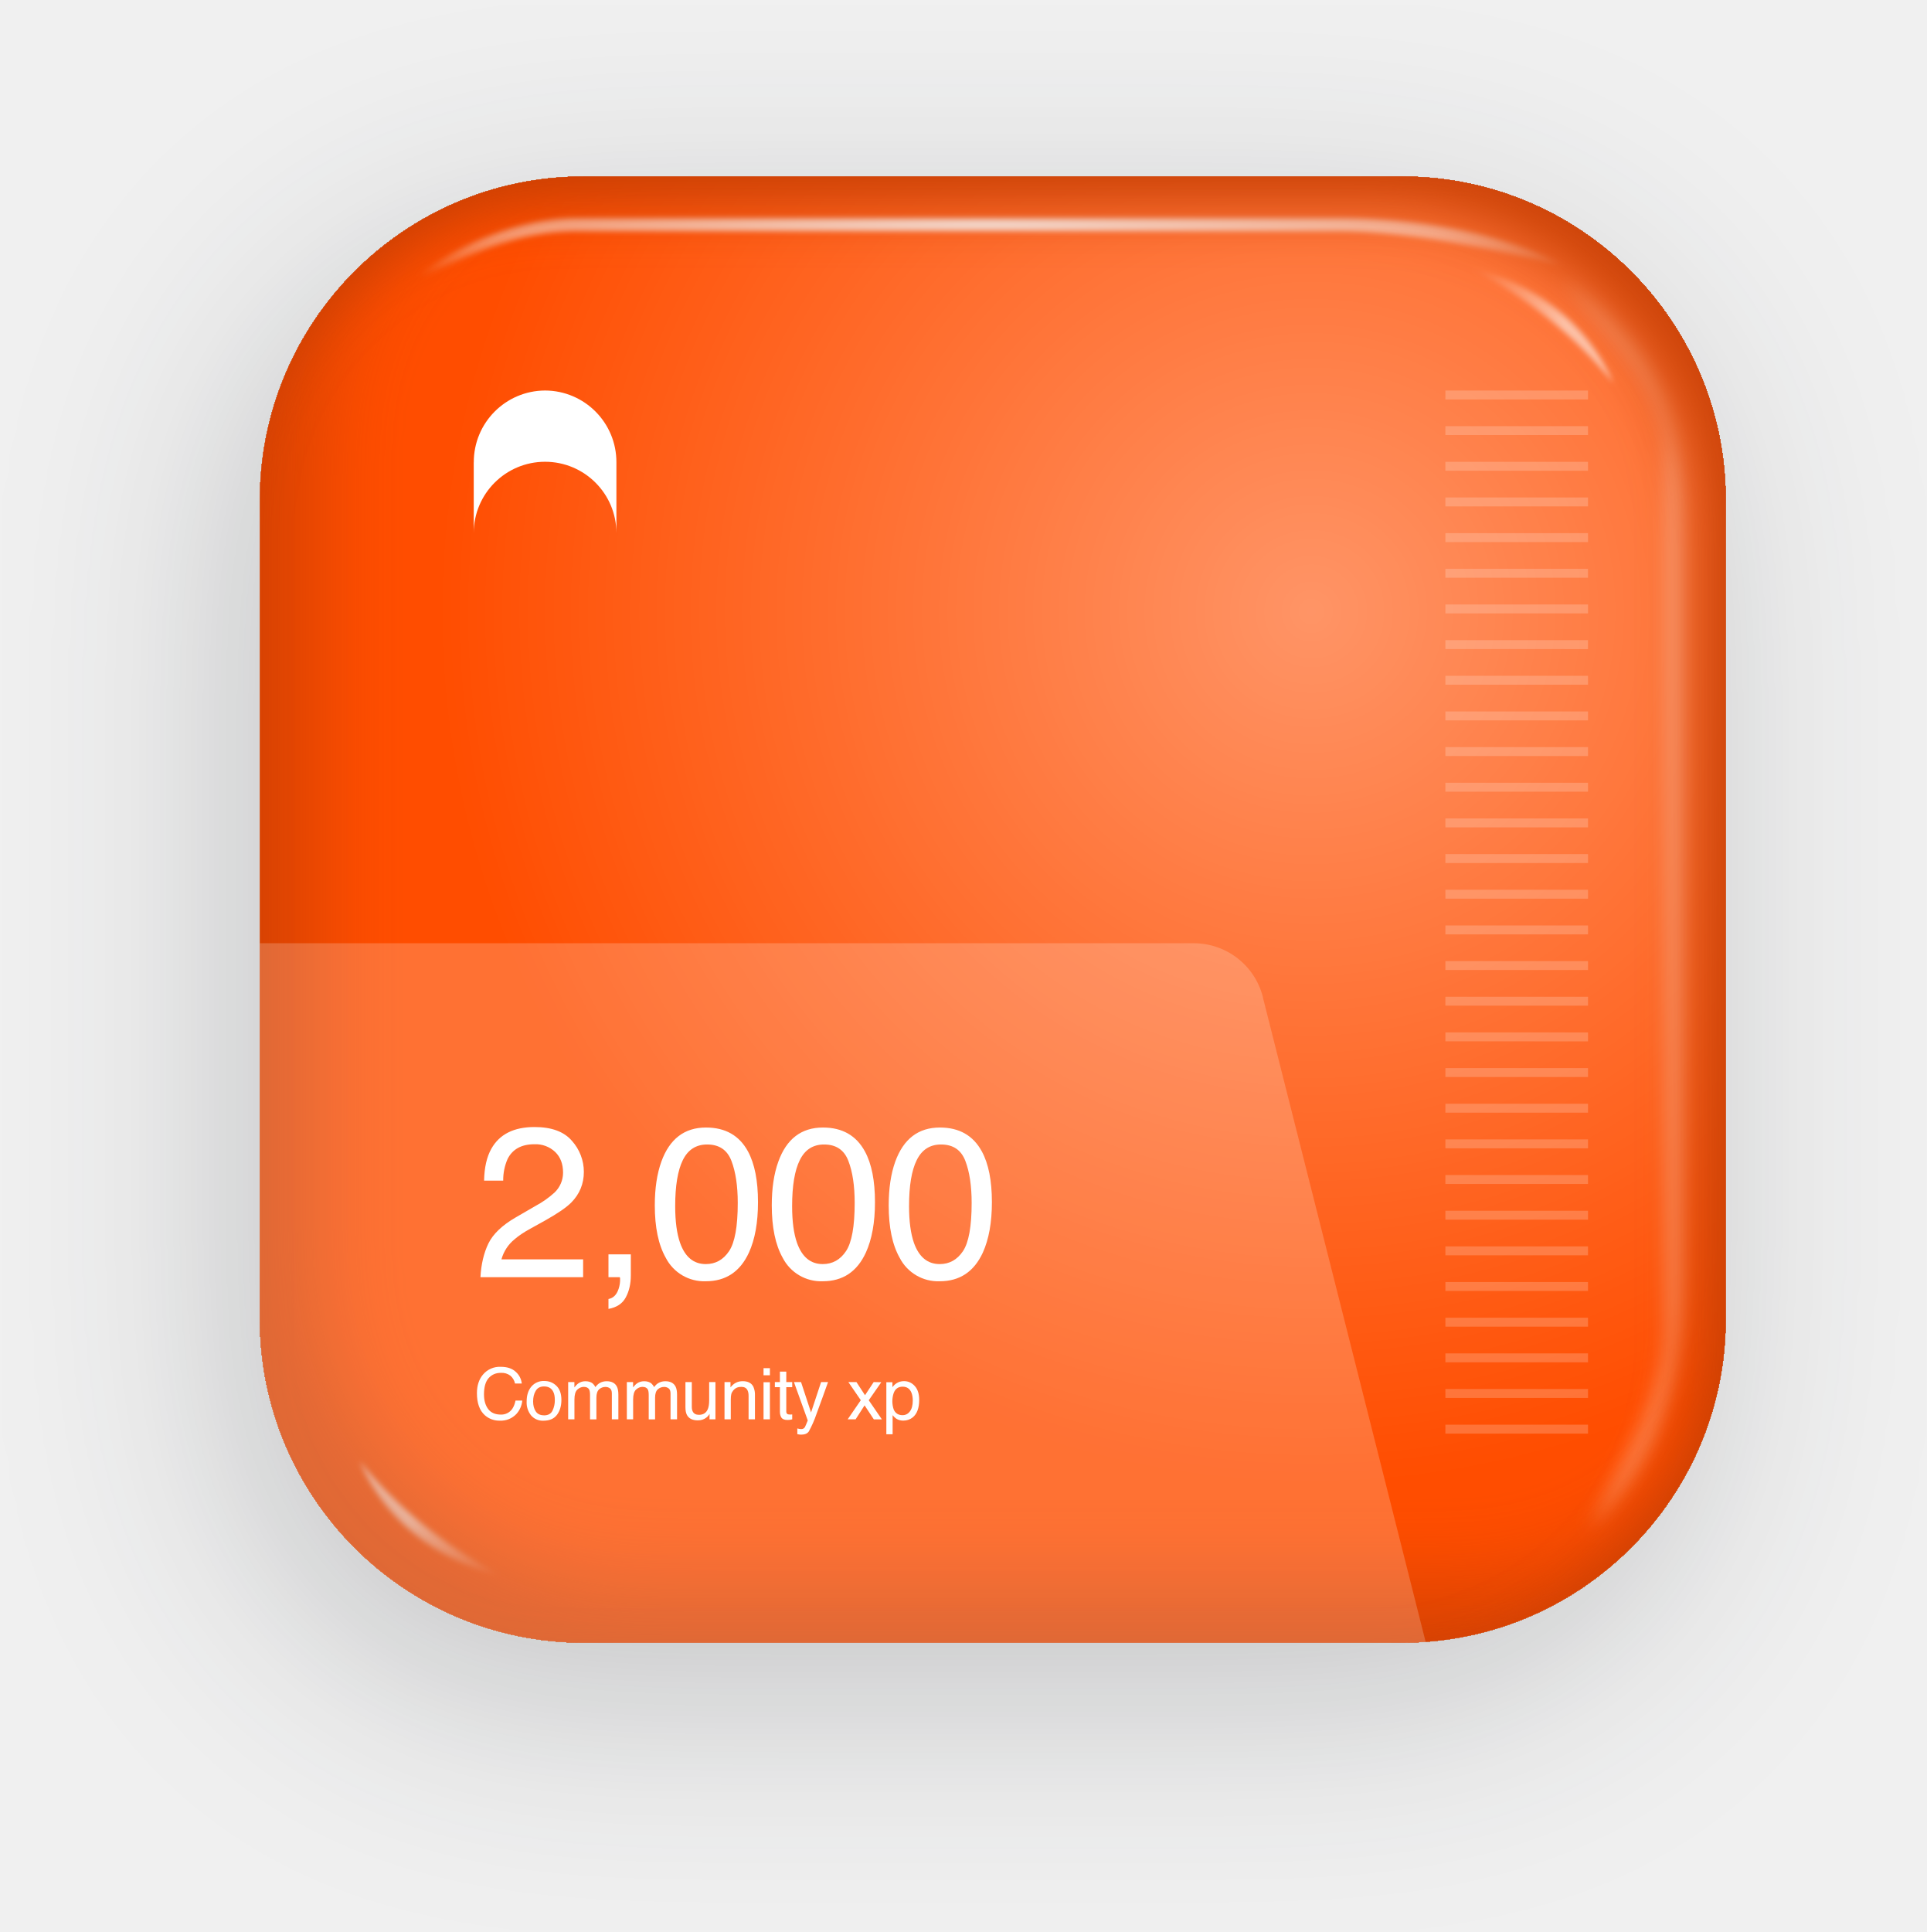
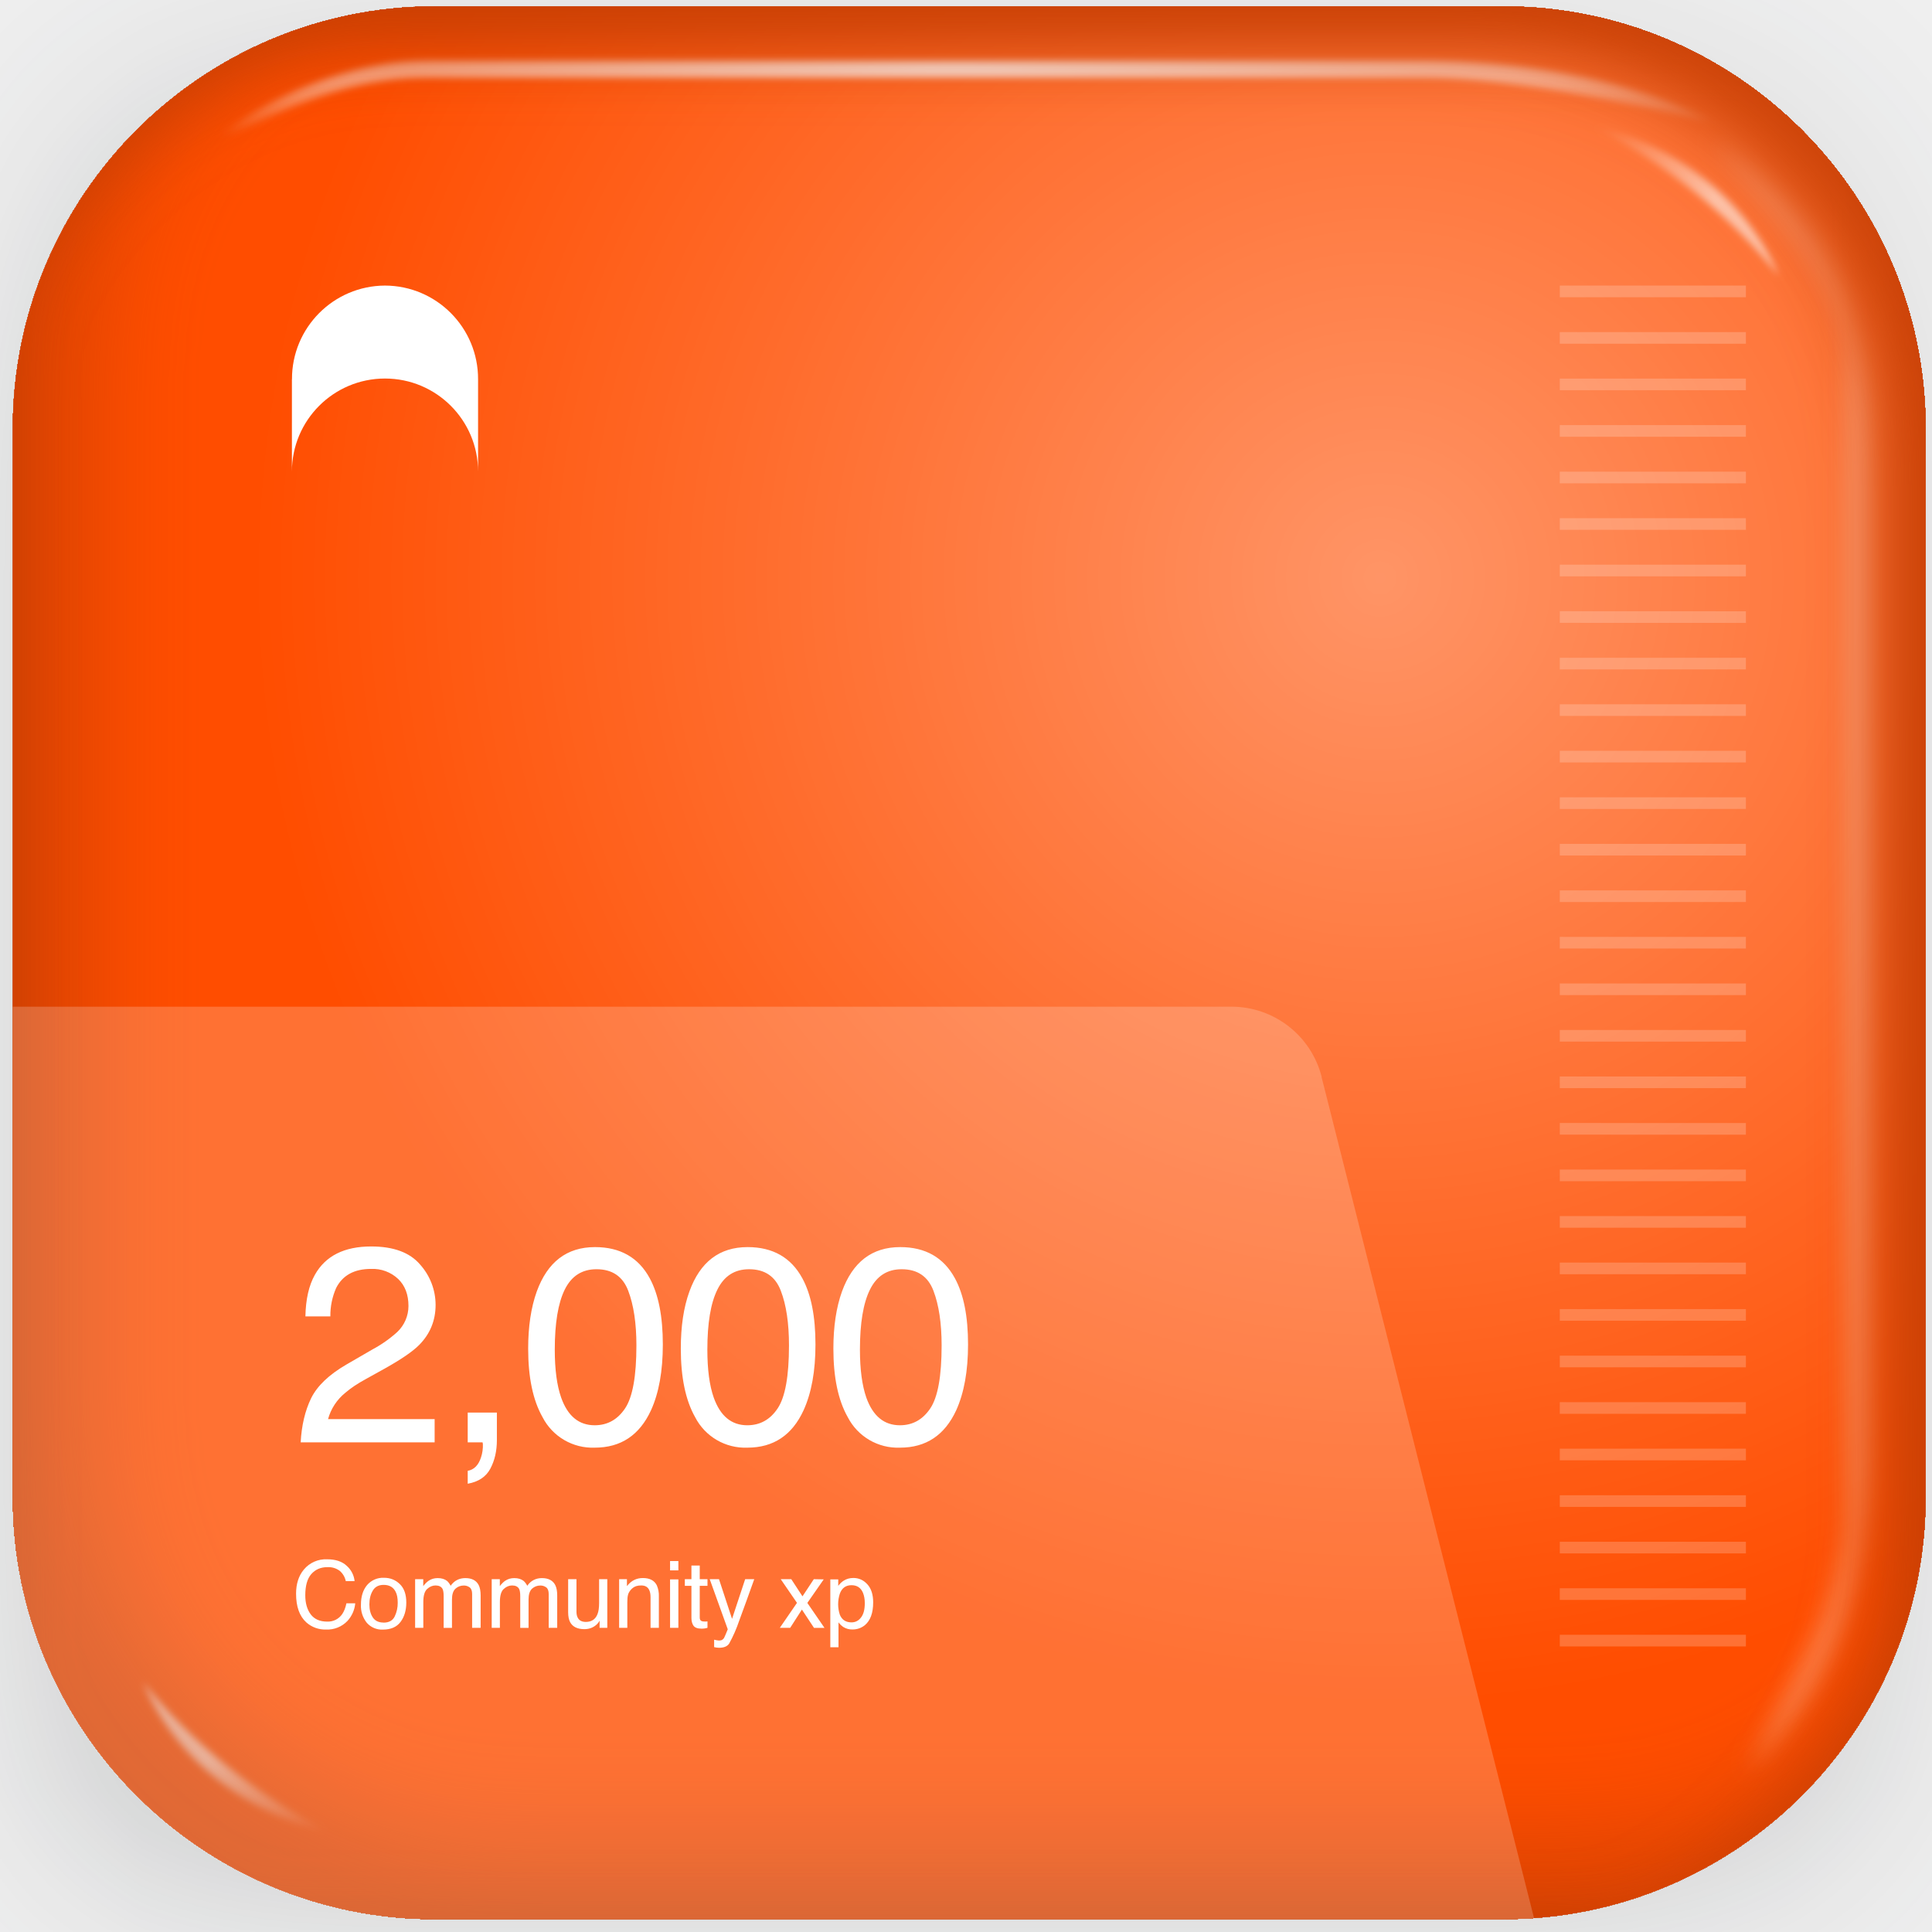
- <svg xmlns="http://www.w3.org/2000/svg" viewBox="0 0 393 394" fill="none">
-   <g filter="url(#a)">
-     <mask id="b" style="mask-type:alpha" maskUnits="userSpaceOnUse" x="53" y="36" width="299" height="299">
+ <svg xmlns="http://www.w3.org/2000/svg" viewBox="51 35 302 302" fill="none">
+   <g filter="url(#filter0_dii_1501_41964)">
+     <mask id="mask0_1501_41964" style="mask-type:alpha" maskUnits="userSpaceOnUse" x="53" y="36" width="299" height="299">
      <rect x="53" y="36" width="299" height="299" rx="65.99" fill="#FF4D00" />
    </mask>
-     <g mask="url(#b)">
+     <g mask="url(#mask0_1501_41964)">
      <rect x="53" y="36" width="299" height="299" rx="65.99" fill="#FF4D00" />
-       <rect x="53" y="36" width="299" height="299" rx="65.99" fill="url(#c)" fill-opacity=".4" />
-       <g opacity=".3" filter="url(#d)">
+       <rect x="53" y="36" width="299" height="299" rx="65.99" fill="url(#paint0_radial_1501_41964)" fill-opacity=".4" />
+       <g opacity=".3" filter="url(#filter1_f_1501_41964)">
        <path d="M343.53 103.74c0-32.4-19.95-42.53-24.52-47.6 3.3 7.7 20.73 19.86 20.73 35.92v178.41c0 16.58-13.24 33.38-15.19 41.75 3.22-5.15 18.98-14.89 18.98-53.43V103.74Z" fill="#fff" />
      </g>
-       <g filter="url(#e)">
-         <path d="M117.82 44.47c-15.88 0-29.97 9.15-35.04 13.72 7.7-3.3 19.57-11.1 35.04-11.1h155.05c16.59 0 37.47 5.07 45.84 7.01-5.15-3.2-21.54-9.63-45.84-9.63H117.82Z" fill="url(#f)" />
+       <g filter="url(#filter2_f_1501_41964)">
+         <path d="M117.82 44.47c-15.88 0-29.97 9.15-35.04 13.72 7.7-3.3 19.57-11.1 35.04-11.1h155.05c16.59 0 37.47 5.07 45.84 7.01-5.15-3.2-21.54-9.63-45.84-9.63H117.82Z" fill="url(#paint1_radial_1501_41964)" />
      </g>
-       <g filter="url(#g)">
-         <path d="M73.34 298c8.57 20.06 29.4 23.48 29.4 23.48l-.96-.48a88.1 88.1 0 0 1-28.44-23Z" fill="url(#h)" />
+       <g filter="url(#filter3_f_1501_41964)">
+         <path d="M73.34 298c8.57 20.06 29.4 23.48 29.4 23.48l-.96-.48a88.1 88.1 0 0 1-28.44-23Z" fill="url(#paint2_linear_1501_41964)" />
      </g>
-       <g opacity=".6" filter="url(#i)">
-         <path d="M329.08 78.1c-8.57-20.06-29.4-23.48-29.4-23.48l.96.49a88.1 88.1 0 0 1 28.44 23Z" fill="url(#j)" />
+       <g opacity=".6" filter="url(#filter4_f_1501_41964)">
+         <path d="M329.08 78.1c-8.57-20.06-29.4-23.48-29.4-23.48l.96.49a88.1 88.1 0 0 1 28.44 23Z" fill="url(#paint3_linear_1501_41964)" />
      </g>
    </g>
  </g>
  <path stroke="#fff" stroke-opacity=".2" stroke-width="1.82" d="M323.91 80.55h-29.09" />
  <path stroke="#fff" stroke-opacity=".2" stroke-width="1.82" d="M323.91 87.82h-29.09" />
  <path stroke="#fff" stroke-opacity=".2" stroke-width="1.82" d="M323.91 95.09h-29.09" />
  <path stroke="#fff" stroke-opacity=".2" stroke-width="1.82" d="M323.91 102.36h-29.09" />
  <path stroke="#fff" stroke-opacity=".2" stroke-width="1.82" d="M323.91 109.64h-29.09" />
  <path stroke="#fff" stroke-opacity=".2" stroke-width="1.82" d="M323.91 116.91h-29.09" />
  <path stroke="#fff" stroke-opacity=".2" stroke-width="1.82" d="M323.91 124.18h-29.09" />
  <path stroke="#fff" stroke-opacity=".2" stroke-width="1.82" d="m323.91 131.46-29.09-.01" />
  <path stroke="#fff" stroke-opacity=".2" stroke-width="1.82" d="M323.91 138.73h-29.09" />
  <path stroke="#fff" stroke-opacity=".2" stroke-width="1.82" d="M323.91 146h-29.09" />
  <path stroke="#fff" stroke-opacity=".2" stroke-width="1.82" d="M323.91 153.27h-29.09" />
  <path stroke="#fff" stroke-opacity=".2" stroke-width="1.82" d="M323.91 160.54h-29.09" />
  <path stroke="#fff" stroke-opacity=".2" stroke-width="1.82" d="M323.91 167.82h-29.09" />
  <path stroke="#fff" stroke-opacity=".2" stroke-width="1.82" d="M323.91 175.09h-29.09" />
  <path stroke="#fff" stroke-opacity=".2" stroke-width="1.82" d="M323.91 182.36h-29.09" />
  <path stroke="#fff" stroke-opacity=".2" stroke-width="1.82" d="M323.91 189.64h-29.09" />
  <path stroke="#fff" stroke-opacity=".2" stroke-width="1.82" d="M323.91 196.91h-29.09" />
  <path stroke="#fff" stroke-opacity=".2" stroke-width="1.82" d="M323.91 204.18h-29.09" />
  <path stroke="#fff" stroke-opacity=".2" stroke-width="1.82" d="m323.91 211.46-29.09-.01" />
  <path stroke="#fff" stroke-opacity=".2" stroke-width="1.82" d="M323.91 218.73h-29.09" />
  <path stroke="#fff" stroke-opacity=".2" stroke-width="1.82" d="M323.91 226h-29.09" />
  <path stroke="#fff" stroke-opacity=".2" stroke-width="1.82" d="M323.91 233.27h-29.09" />
  <path stroke="#fff" stroke-opacity=".2" stroke-width="1.82" d="M323.91 240.54h-29.09" />
  <path stroke="#fff" stroke-opacity=".2" stroke-width="1.82" d="M323.91 247.82h-29.09" />
  <path stroke="#fff" stroke-opacity=".2" stroke-width="1.82" d="M323.91 255.09h-29.09" />
  <path stroke="#fff" stroke-opacity=".2" stroke-width="1.82" d="M323.91 262.36h-29.09" />
  <path stroke="#fff" stroke-opacity=".2" stroke-width="1.82" d="M323.91 269.64h-29.09" />
  <path stroke="#fff" stroke-opacity=".2" stroke-width="1.82" d="M323.91 276.91h-29.09" />
  <path stroke="#fff" stroke-opacity=".2" stroke-width="1.82" d="M323.91 284.18h-29.09" />
  <path stroke="#fff" stroke-opacity=".2" stroke-width="1.82" d="M323.91 291.45h-29.09" />
-   <mask id="m" style="mask-type:alpha" maskUnits="userSpaceOnUse" x="53" y="35" width="299" height="300">
-     <rect x="53" y="35" width="299" height="300" rx="65.64" fill="url(#k)" />
-     <rect x="53" y="35" width="299" height="300" rx="65.64" fill="url(#l)" fill-opacity=".5" />
+   <mask id="mask1_1501_41964" style="mask-type:alpha" maskUnits="userSpaceOnUse" x="53" y="35" width="299" height="300">
+     <rect x="53" y="35" width="299" height="300" rx="65.64" fill="url(#paint4_linear_1501_41964)" />
+     <rect x="53" y="35" width="299" height="300" rx="65.64" fill="url(#paint5_radial_1501_41964)" fill-opacity=".5" />
  </mask>
-   <g filter="url(#n)" mask="url(#m)">
+   <g filter="url(#filter5_b_1501_41964)" mask="url(#mask1_1501_41964)">
    <path d="M257.6 203.35a14.55 14.55 0 0 0-14.11-10.99H23.9a14.55 14.55 0 0 0-14.55 14.55v147.27c0 8.03 6.52 14.55 14.55 14.55h256.78c9.48 0 16.42-8.92 14.1-18.11l-37.2-147.27Z" fill="#fff" fill-opacity=".2" />
  </g>
  <path d="M98 260.45c.14-2.62.68-4.91 1.62-6.86.95-1.94 2.8-3.71 5.54-5.3l4.09-2.37a19.24 19.24 0 0 0 3.86-2.72 5.6 5.6 0 0 0 1.74-4.05c0-1.78-.53-3.18-1.6-4.22a5.8 5.8 0 0 0-4.25-1.58c-2.63 0-4.45 1-5.46 2.99a10.68 10.68 0 0 0-.9 4.43h-3.9c.05-2.66.54-4.83 1.48-6.5 1.66-2.96 4.6-4.43 8.8-4.43 3.49 0 6.04.94 7.65 2.83a9.46 9.46 0 0 1 2.42 6.3c0 2.45-.86 4.54-2.57 6.27-1 1.01-2.78 2.23-5.35 3.67l-2.92 1.62c-1.4.76-2.49 1.5-3.28 2.19a8 8 0 0 0-2.69 4.11h16.66v3.63H98Zm26.11 4.46c.98-.17 1.67-.86 2.07-2.07a5.85 5.85 0 0 0 .3-2.13.96.96 0 0 0-.05-.25h-2.32v-4.65h4.56v4.3c0 1.7-.34 3.18-1.02 4.46-.68 1.28-1.86 2.06-3.54 2.36v-2.02Zm19.9-34.97c3.94 0 6.8 1.63 8.56 4.88 1.36 2.52 2.04 5.96 2.04 10.34 0 4.14-.61 7.57-1.85 10.29-1.79 3.89-4.72 5.84-8.78 5.84a8.8 8.8 0 0 1-8.18-4.78c-1.5-2.65-2.24-6.22-2.24-10.7 0-3.46.45-6.44 1.34-8.92 1.68-4.63 4.71-6.95 9.1-6.95Zm-.05 27.85c1.99 0 3.57-.88 4.75-2.64 1.18-1.76 1.77-5.04 1.77-9.84 0-3.47-.43-6.32-1.28-8.55-.85-2.24-2.5-3.36-4.96-3.36-2.26 0-3.92 1.06-4.97 3.2-1.03 2.1-1.55 5.23-1.55 9.37 0 3.1.33 5.6 1 7.5 1.02 2.88 2.77 4.32 5.24 4.32Zm23.9-27.85c3.94 0 6.8 1.63 8.56 4.88 1.37 2.52 2.05 5.96 2.05 10.34 0 4.14-.62 7.57-1.86 10.29-1.79 3.89-4.71 5.84-8.78 5.84a8.8 8.8 0 0 1-8.18-4.78c-1.49-2.65-2.23-6.22-2.23-10.7 0-3.46.44-6.44 1.34-8.92 1.67-4.63 4.7-6.95 9.1-6.95Zm-.05 27.85c2 0 3.58-.88 4.75-2.64 1.18-1.76 1.77-5.04 1.77-9.84 0-3.47-.42-6.32-1.28-8.55-.85-2.24-2.5-3.36-4.96-3.36-2.26 0-3.91 1.06-4.96 3.2-1.04 2.1-1.56 5.23-1.56 9.37 0 3.1.33 5.6 1 7.5 1.03 2.88 2.77 4.32 5.24 4.32Zm23.9-27.85c3.95 0 6.8 1.63 8.56 4.88 1.37 2.52 2.05 5.96 2.05 10.34 0 4.14-.62 7.57-1.85 10.29-1.8 3.89-4.72 5.84-8.78 5.84a8.8 8.8 0 0 1-8.18-4.78c-1.5-2.65-2.24-6.22-2.24-10.7 0-3.46.45-6.44 1.34-8.92 1.68-4.63 4.71-6.95 9.1-6.95Zm-.04 27.85c1.99 0 3.57-.88 4.75-2.64 1.18-1.76 1.77-5.04 1.77-9.84 0-3.47-.43-6.32-1.28-8.55-.85-2.24-2.5-3.36-4.97-3.36-2.25 0-3.91 1.06-4.96 3.2-1.04 2.1-1.56 5.23-1.56 9.37 0 3.1.34 5.6 1 7.5 1.03 2.88 2.78 4.32 5.25 4.32Z" fill="#fff" />
  <path d="M102.14 278.74c1.32 0 2.35.34 3.08 1.04a3.7 3.7 0 0 1 1.21 2.37h-1.38a2.86 2.86 0 0 0-.94-1.6 2.94 2.94 0 0 0-1.95-.58c-1.03 0-1.86.36-2.5 1.08-.63.72-.94 1.83-.94 3.32 0 1.22.28 2.21.85 2.98.57.75 1.43 1.13 2.56 1.13a2.7 2.7 0 0 0 2.38-1.2c.28-.42.5-.97.64-1.66h1.38a4.7 4.7 0 0 1-1.22 2.76 4.35 4.35 0 0 1-3.35 1.34 4.42 4.42 0 0 1-3.06-1.1c-1.08-.97-1.62-2.47-1.62-4.5 0-1.53.4-2.8 1.22-3.78a4.46 4.46 0 0 1 3.64-1.6Zm8.82 9.9c.85 0 1.43-.33 1.74-.97a4.8 4.8 0 0 0 .47-2.14c0-.71-.1-1.3-.34-1.74-.36-.7-.98-1.05-1.86-1.05-.78 0-1.35.3-1.7.9-.36.6-.53 1.31-.53 2.16 0 .8.17 1.48.53 2.02.35.54.92.81 1.69.81Zm.05-7.01c.98 0 1.8.32 2.48.98.68.65 1.02 1.61 1.02 2.88 0 1.23-.3 2.24-.9 3.04-.6.8-1.52 1.2-2.77 1.2a3.14 3.14 0 0 1-2.5-1.06 4.2 4.2 0 0 1-.92-2.85c0-1.28.33-2.3.97-3.06a3.27 3.27 0 0 1 2.62-1.13Zm4.88.22h1.27v1.08c.3-.38.57-.65.82-.82.42-.29.9-.43 1.43-.43.61 0 1.1.15 1.47.44.2.18.4.43.56.76.29-.4.62-.71 1-.9.39-.2.82-.3 1.3-.3 1.02 0 1.72.37 2.09 1.1.2.4.3.94.3 1.61v5.06h-1.33v-5.28c0-.5-.13-.85-.39-1.04a1.5 1.5 0 0 0-.92-.29c-.5 0-.93.17-1.3.5-.36.34-.54.9-.54 1.69v4.43h-1.3v-4.97c0-.52-.06-.9-.18-1.13-.2-.35-.56-.53-1.09-.53-.48 0-.92.19-1.32.56-.4.37-.59 1.05-.59 2.03v4.03h-1.28v-7.6Zm11.97 0h1.27v1.08c.3-.38.57-.65.82-.82.42-.29.9-.43 1.44-.43.6 0 1.09.15 1.46.44.2.18.4.43.57.76.28-.4.61-.71 1-.9.38-.2.81-.3 1.29-.3 1.02 0 1.72.37 2.09 1.1.2.4.3.94.3 1.61v5.06h-1.33v-5.28c0-.5-.13-.85-.39-1.04a1.5 1.5 0 0 0-.92-.29c-.5 0-.93.17-1.3.5-.36.34-.54.9-.54 1.69v4.43h-1.3v-4.97c0-.52-.06-.9-.18-1.13-.2-.35-.56-.53-1.09-.53-.48 0-.92.19-1.32.56-.4.37-.59 1.05-.59 2.03v4.03h-1.28v-7.6Zm13.25 0v5.05c0 .39.06.7.19.95.22.45.65.68 1.27.68.89 0 1.5-.4 1.82-1.2.17-.42.26-1 .26-1.75v-3.73h1.28v7.6h-1.21l.01-1.12c-.16.3-.37.54-.61.73-.5.4-1.08.6-1.78.6-1.08 0-1.82-.36-2.22-1.09-.2-.38-.31-.9-.31-1.55v-5.17h1.3Zm6.67 0H149v1.08c.36-.45.74-.77 1.14-.96.4-.2.85-.3 1.35-.3 1.07 0 1.8.38 2.18 1.14a4 4 0 0 1 .32 1.76v4.88h-1.3v-4.79c0-.46-.07-.84-.21-1.12-.23-.48-.64-.71-1.24-.71-.3 0-.55.03-.74.09-.35.1-.66.31-.93.63-.2.25-.35.5-.41.78-.07.26-.1.64-.1 1.14v3.98h-1.28v-7.6Zm7.96.03h1.3v7.57h-1.3v-7.57Zm0-2.86h1.3v1.45h-1.3v-1.45Zm3.34.7h1.3v2.13h1.21v1.04h-1.21v4.97c0 .26.09.44.27.53.1.05.26.08.5.08h.2l.24-.02v1a2.93 2.93 0 0 1-.97.13c-.6 0-1-.16-1.22-.46-.2-.3-.32-.7-.32-1.2v-5.03h-1.03v-1.04h1.03v-2.13Zm8.4 2.13h1.42l-1.2 3.34-1.17 3.2a21.57 21.57 0 0 1-1.56 3.54c-.3.43-.82.64-1.56.64a3.2 3.2 0 0 1-.78-.1v-1.16a4.33 4.33 0 0 0 .75.13c.24 0 .4-.04.52-.12.11-.07.2-.17.28-.28l.26-.58.32-.78-2.82-7.83h1.45l2.04 6.2 2.05-6.2Zm5.56 0h1.65l1.75 2.68 1.77-2.68 1.55.03-2.56 3.68 2.68 3.9h-1.64l-1.89-2.86-1.83 2.85h-1.62l2.68-3.9-2.54-3.7Zm11.06 6.75c.6 0 1.1-.25 1.48-.75.4-.5.6-1.25.6-2.25 0-.6-.09-1.12-.26-1.56-.33-.84-.94-1.25-1.82-1.25-.89 0-1.5.44-1.82 1.32a5.26 5.26 0 0 0 0 3.3c.33.8.94 1.19 1.82 1.19Zm-3.31-6.72h1.24v1.01c.26-.34.54-.61.84-.8.43-.28.94-.43 1.52-.43.86 0 1.6.33 2.2 1 .6.66.9 1.6.9 2.82 0 1.66-.44 2.84-1.3 3.56-.55.44-1.2.67-1.92.67a2.6 2.6 0 0 1-1.44-.38 3.32 3.32 0 0 1-.76-.73v3.89h-1.28v-10.6Z" fill="#fff" />
  <path d="M96.64 94.3a14.6 14.6 0 0 1 14.54-14.66 14.6 14.6 0 0 1 14.55 14.66v14.41a14.55 14.55 0 0 0-29.1.02V94.3Z" fill="#fff" />
  <defs>
-     <filter id="a" x=".44" y=".96" width="392.44" height="392.44" filterUnits="userSpaceOnUse" color-interpolation-filters="sRGB">
+     <filter id="filter0_dii_1501_41964" x=".44" y=".96" width="392.44" height="392.44" filterUnits="userSpaceOnUse" color-interpolation-filters="sRGB">
      <feFlood flood-opacity="0" result="BackgroundImageFix" />
      <feColorMatrix in="SourceAlpha" values="0 0 0 0 0 0 0 0 0 0 0 0 0 0 0 0 0 0 127 0" result="hardAlpha" />
      <feOffset dx="-5.84" dy="11.68" />
      <feGaussianBlur stdDeviation="23.36" />
      <feComposite in2="hardAlpha" operator="out" />
      <feColorMatrix values="0 0 0 0 0.09 0 0 0 0 0.106 0 0 0 0 0.129 0 0 0 0.2 0" />
      <feBlend in2="BackgroundImageFix" result="effect1_dropShadow_1501_41964" />
      <feBlend in="SourceGraphic" in2="effect1_dropShadow_1501_41964" result="shape" />
      <feColorMatrix in="SourceAlpha" values="0 0 0 0 0 0 0 0 0 0 0 0 0 0 0 0 0 0 127 0" result="hardAlpha" />
      <feOffset dx="11.68" dy="-11.68" />
      <feGaussianBlur stdDeviation="8.76" />
      <feComposite in2="hardAlpha" operator="arithmetic" k2="-1" k3="1" />
      <feColorMatrix values="0 0 0 0 0.78 0 0 0 0 0.243 0 0 0 0 0.012 0 0 0 0.7 0" />
      <feBlend in2="shape" result="effect2_innerShadow_1501_41964" />
      <feColorMatrix in="SourceAlpha" values="0 0 0 0 0 0 0 0 0 0 0 0 0 0 0 0 0 0 127 0" result="hardAlpha" />
      <feOffset dx="-5.84" dy="5.84" />
      <feGaussianBlur stdDeviation="5.84" />
      <feComposite in2="hardAlpha" operator="arithmetic" k2="-1" k3="1" />
      <feColorMatrix values="0 0 0 0 0.779 0 0 0 0 0.244 0 0 0 0 0.013 0 0 0 0.9 0" />
      <feBlend in2="effect2_innerShadow_1501_41964" result="effect3_innerShadow_1501_41964" />
    </filter>
-     <filter id="d" x="315.5" y="52.64" width="31.54" height="263.08" filterUnits="userSpaceOnUse" color-interpolation-filters="sRGB">
+     <filter id="filter1_f_1501_41964" x="315.5" y="52.64" width="31.54" height="263.08" filterUnits="userSpaceOnUse" color-interpolation-filters="sRGB">
      <feFlood flood-opacity="0" result="BackgroundImageFix" />
      <feBlend in="SourceGraphic" in2="BackgroundImageFix" result="shape" />
      <feGaussianBlur stdDeviation="1.75" result="effect1_foregroundBlur_1501_41964" />
    </filter>
-     <filter id="e" x="81.62" y="43.3" width="238.27" height="16.06" filterUnits="userSpaceOnUse" color-interpolation-filters="sRGB">
+     <filter id="filter2_f_1501_41964" x="81.62" y="43.3" width="238.27" height="16.06" filterUnits="userSpaceOnUse" color-interpolation-filters="sRGB">
      <feFlood flood-opacity="0" result="BackgroundImageFix" />
      <feBlend in="SourceGraphic" in2="BackgroundImageFix" result="shape" />
      <feGaussianBlur stdDeviation=".58" result="effect1_foregroundBlur_1501_41964" />
    </filter>
-     <filter id="g" x="72.17" y="296.83" width="31.74" height="25.82" filterUnits="userSpaceOnUse" color-interpolation-filters="sRGB">
+     <filter id="filter3_f_1501_41964" x="72.17" y="296.83" width="31.74" height="25.82" filterUnits="userSpaceOnUse" color-interpolation-filters="sRGB">
      <feFlood flood-opacity="0" result="BackgroundImageFix" />
      <feBlend in="SourceGraphic" in2="BackgroundImageFix" result="shape" />
      <feGaussianBlur stdDeviation=".58" result="effect1_foregroundBlur_1501_41964" />
    </filter>
-     <filter id="i" x="298.51" y="53.45" width="31.74" height="25.82" filterUnits="userSpaceOnUse" color-interpolation-filters="sRGB">
+     <filter id="filter4_f_1501_41964" x="298.51" y="53.45" width="31.74" height="25.82" filterUnits="userSpaceOnUse" color-interpolation-filters="sRGB">
      <feFlood flood-opacity="0" result="BackgroundImageFix" />
      <feBlend in="SourceGraphic" in2="BackgroundImageFix" result="shape" />
      <feGaussianBlur stdDeviation=".58" result="effect1_foregroundBlur_1501_41964" />
    </filter>
-     <filter id="n" x="-77.91" y="105.09" width="460.42" height="350.91" filterUnits="userSpaceOnUse" color-interpolation-filters="sRGB">
+     <filter id="filter5_b_1501_41964" x="-77.91" y="105.09" width="460.42" height="350.91" filterUnits="userSpaceOnUse" color-interpolation-filters="sRGB">
      <feFlood flood-opacity="0" result="BackgroundImageFix" />
      <feGaussianBlur in="BackgroundImageFix" stdDeviation="43.64" />
      <feComposite in2="SourceAlpha" operator="in" result="effect1_backgroundBlur_1501_41964" />
      <feBlend in="SourceGraphic" in2="effect1_backgroundBlur_1501_41964" result="shape" />
    </filter>
-     <radialGradient id="c" cx="0" cy="0" r="1" gradientUnits="userSpaceOnUse" gradientTransform="rotate(122 98.92 136.27) scale(177.44)">
+     <radialGradient id="paint0_radial_1501_41964" cx="0" cy="0" r="1" gradientUnits="userSpaceOnUse" gradientTransform="rotate(122 98.92 136.27) scale(177.44)">
      <stop stop-color="#fff" />
      <stop offset="1" stop-color="#fff" stop-opacity="0" />
    </radialGradient>
-     <radialGradient id="f" cx="0" cy="0" r="1" gradientUnits="userSpaceOnUse" gradientTransform="matrix(0 12.85 -220.87 0 200.75 45.34)">
+     <radialGradient id="paint1_radial_1501_41964" cx="0" cy="0" r="1" gradientUnits="userSpaceOnUse" gradientTransform="matrix(0 12.85 -220.87 0 200.75 45.34)">
      <stop stop-color="#fff" />
      <stop offset="1" stop-color="#fff" stop-opacity="0" />
    </radialGradient>
-     <radialGradient id="l" cx="0" cy="0" r="1" gradientUnits="userSpaceOnUse" gradientTransform="rotate(69 2.43 94.88) scale(231.49 230.92)">
+     <radialGradient id="paint5_radial_1501_41964" cx="0" cy="0" r="1" gradientUnits="userSpaceOnUse" gradientTransform="rotate(69 2.43 94.88) scale(231.49 230.92)">
      <stop stop-color="#fff" />
      <stop offset="1" stop-color="#fff" stop-opacity="0" />
    </radialGradient>
-     <linearGradient id="h" x1="82.78" y1="311.64" x2="102.64" y2="319.52" gradientUnits="userSpaceOnUse">
+     <linearGradient id="paint2_linear_1501_41964" x1="82.78" y1="311.64" x2="102.64" y2="319.52" gradientUnits="userSpaceOnUse">
      <stop stop-color="#fff" />
      <stop offset="1" stop-color="#fff" stop-opacity="0" />
    </linearGradient>
-     <linearGradient id="j" x1="319.64" y1="64.46" x2="299.78" y2="56.58" gradientUnits="userSpaceOnUse">
+     <linearGradient id="paint3_linear_1501_41964" x1="319.64" y1="64.46" x2="299.78" y2="56.58" gradientUnits="userSpaceOnUse">
      <stop stop-color="#fff" />
      <stop offset="1" stop-color="#fff" stop-opacity="0" />
    </linearGradient>
-     <linearGradient id="k" x1="202.5" y1="35" x2="202.5" y2="335" gradientUnits="userSpaceOnUse">
+     <linearGradient id="paint4_linear_1501_41964" x1="202.5" y1="35" x2="202.5" y2="335" gradientUnits="userSpaceOnUse">
      <stop stop-color="#FF4D00" />
      <stop offset="1" stop-color="#FF4D00" />
    </linearGradient>
  </defs>
</svg>
